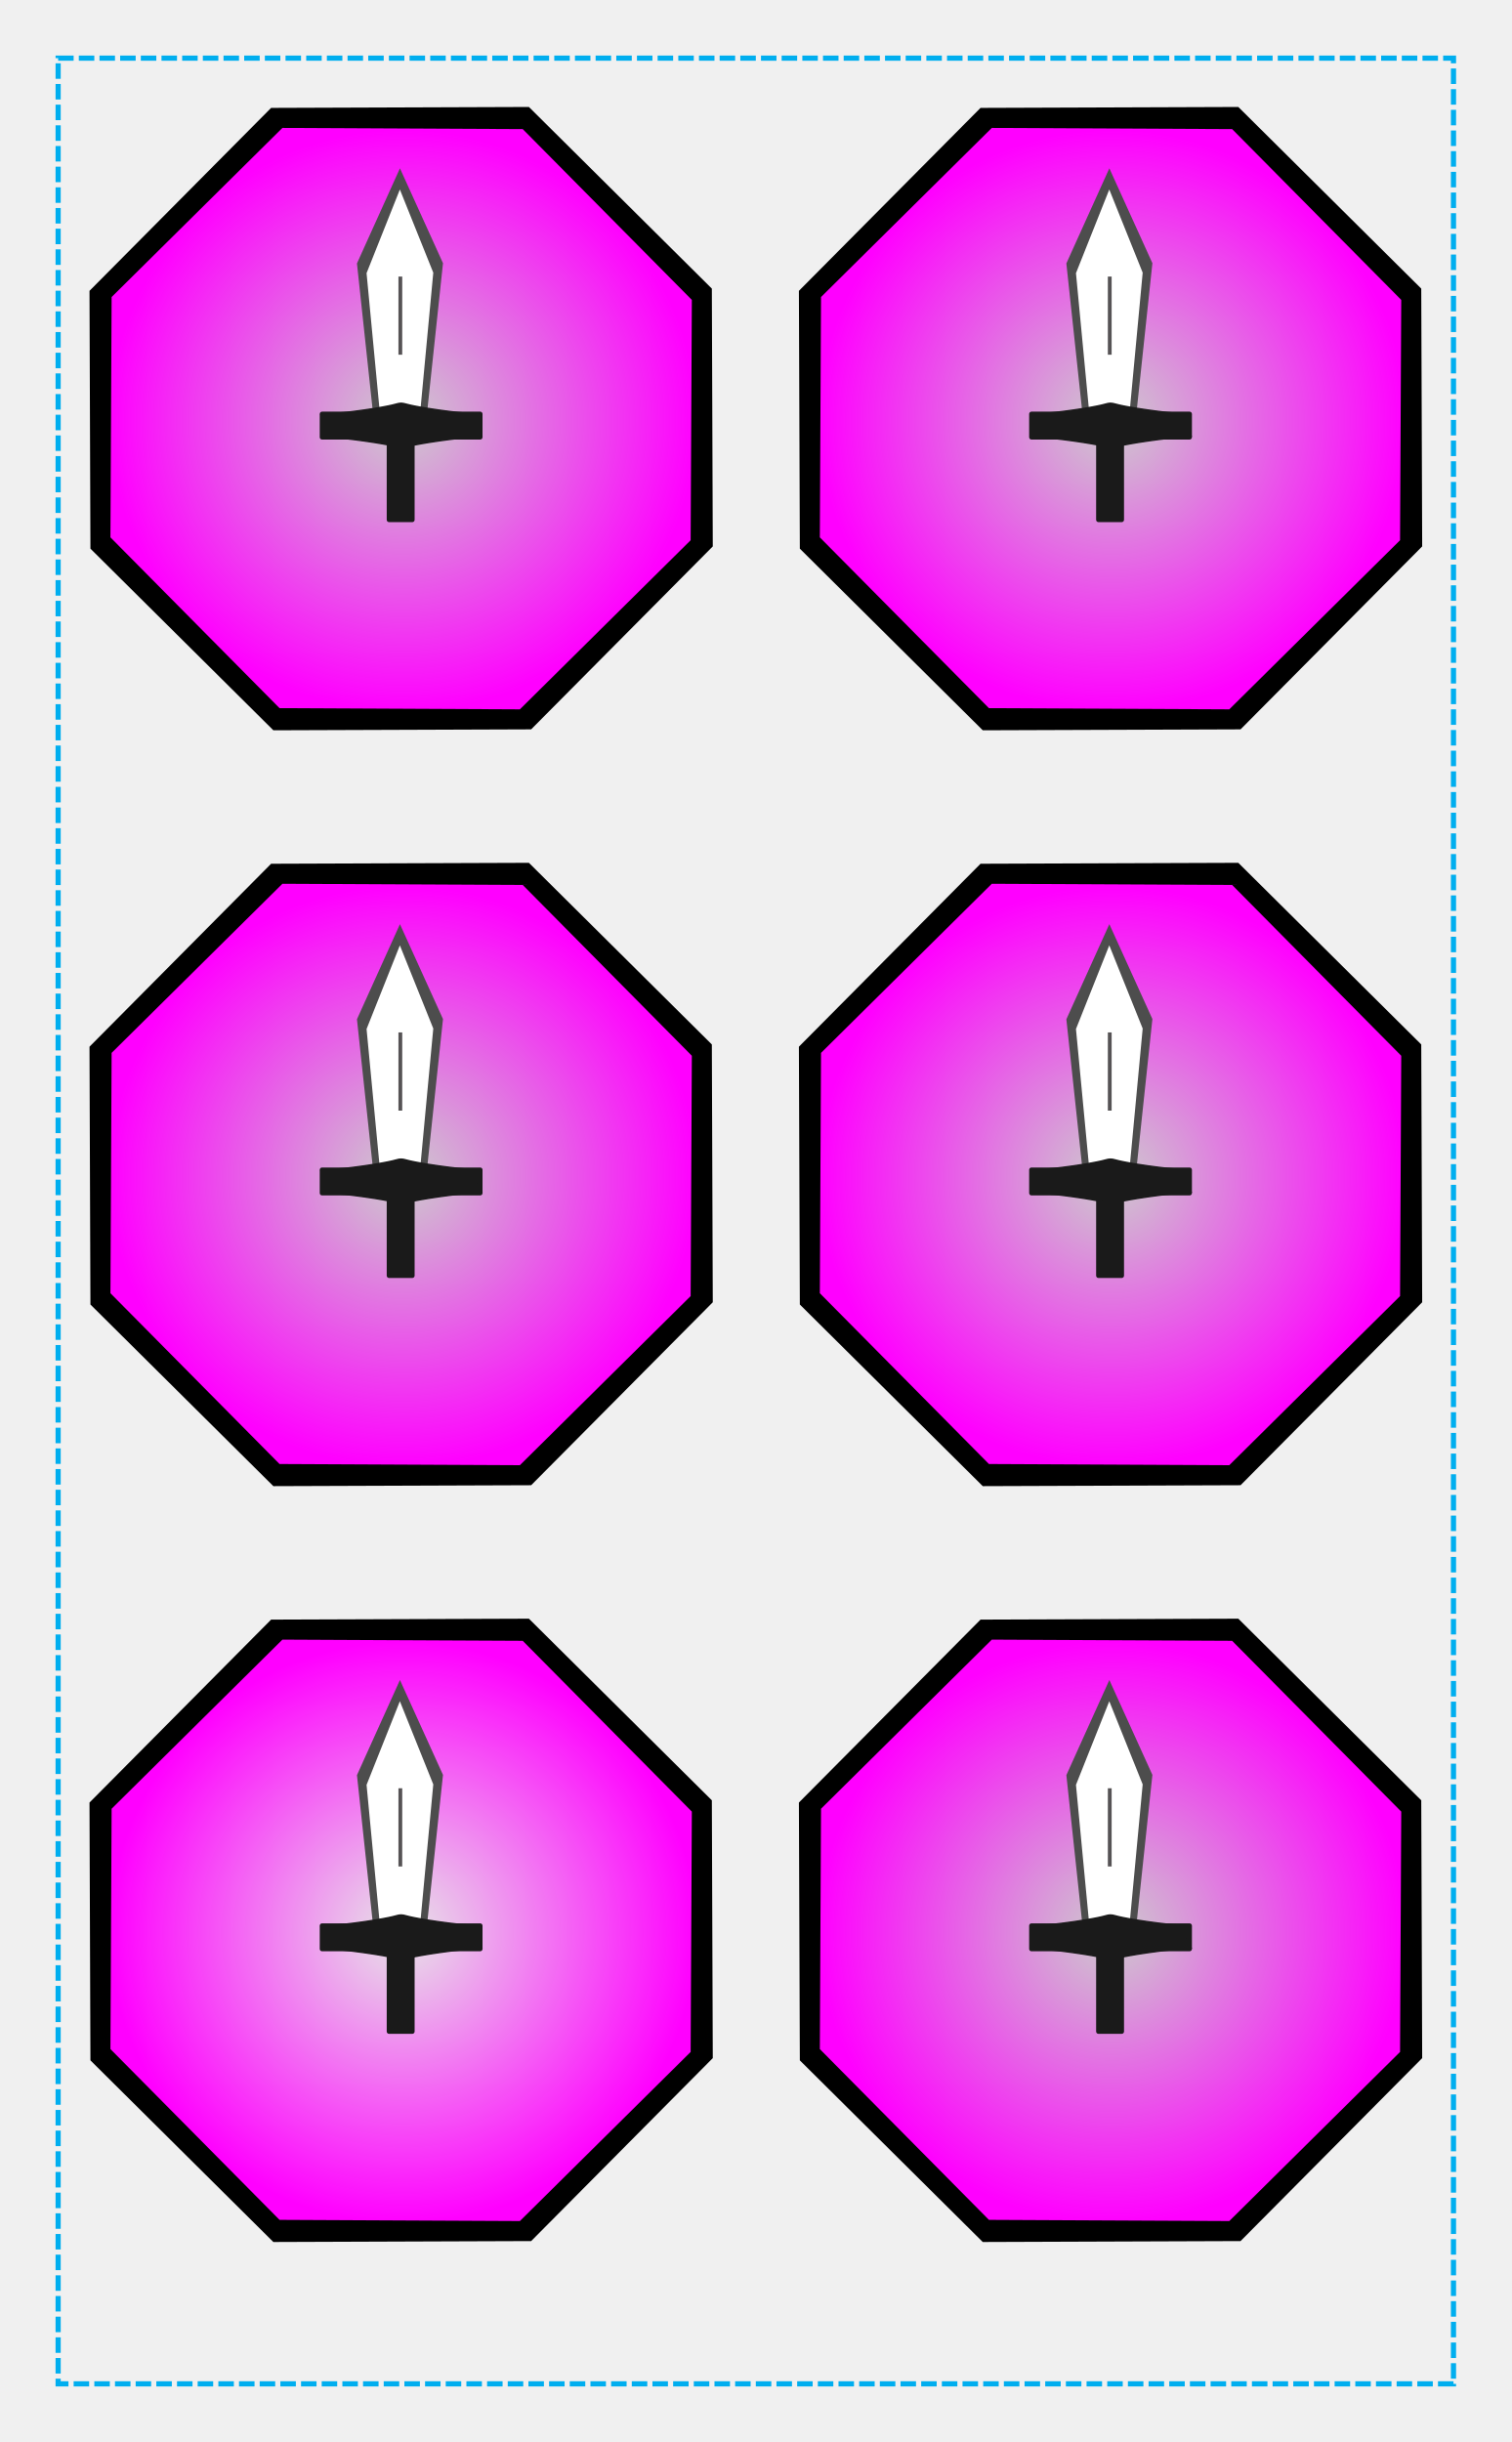
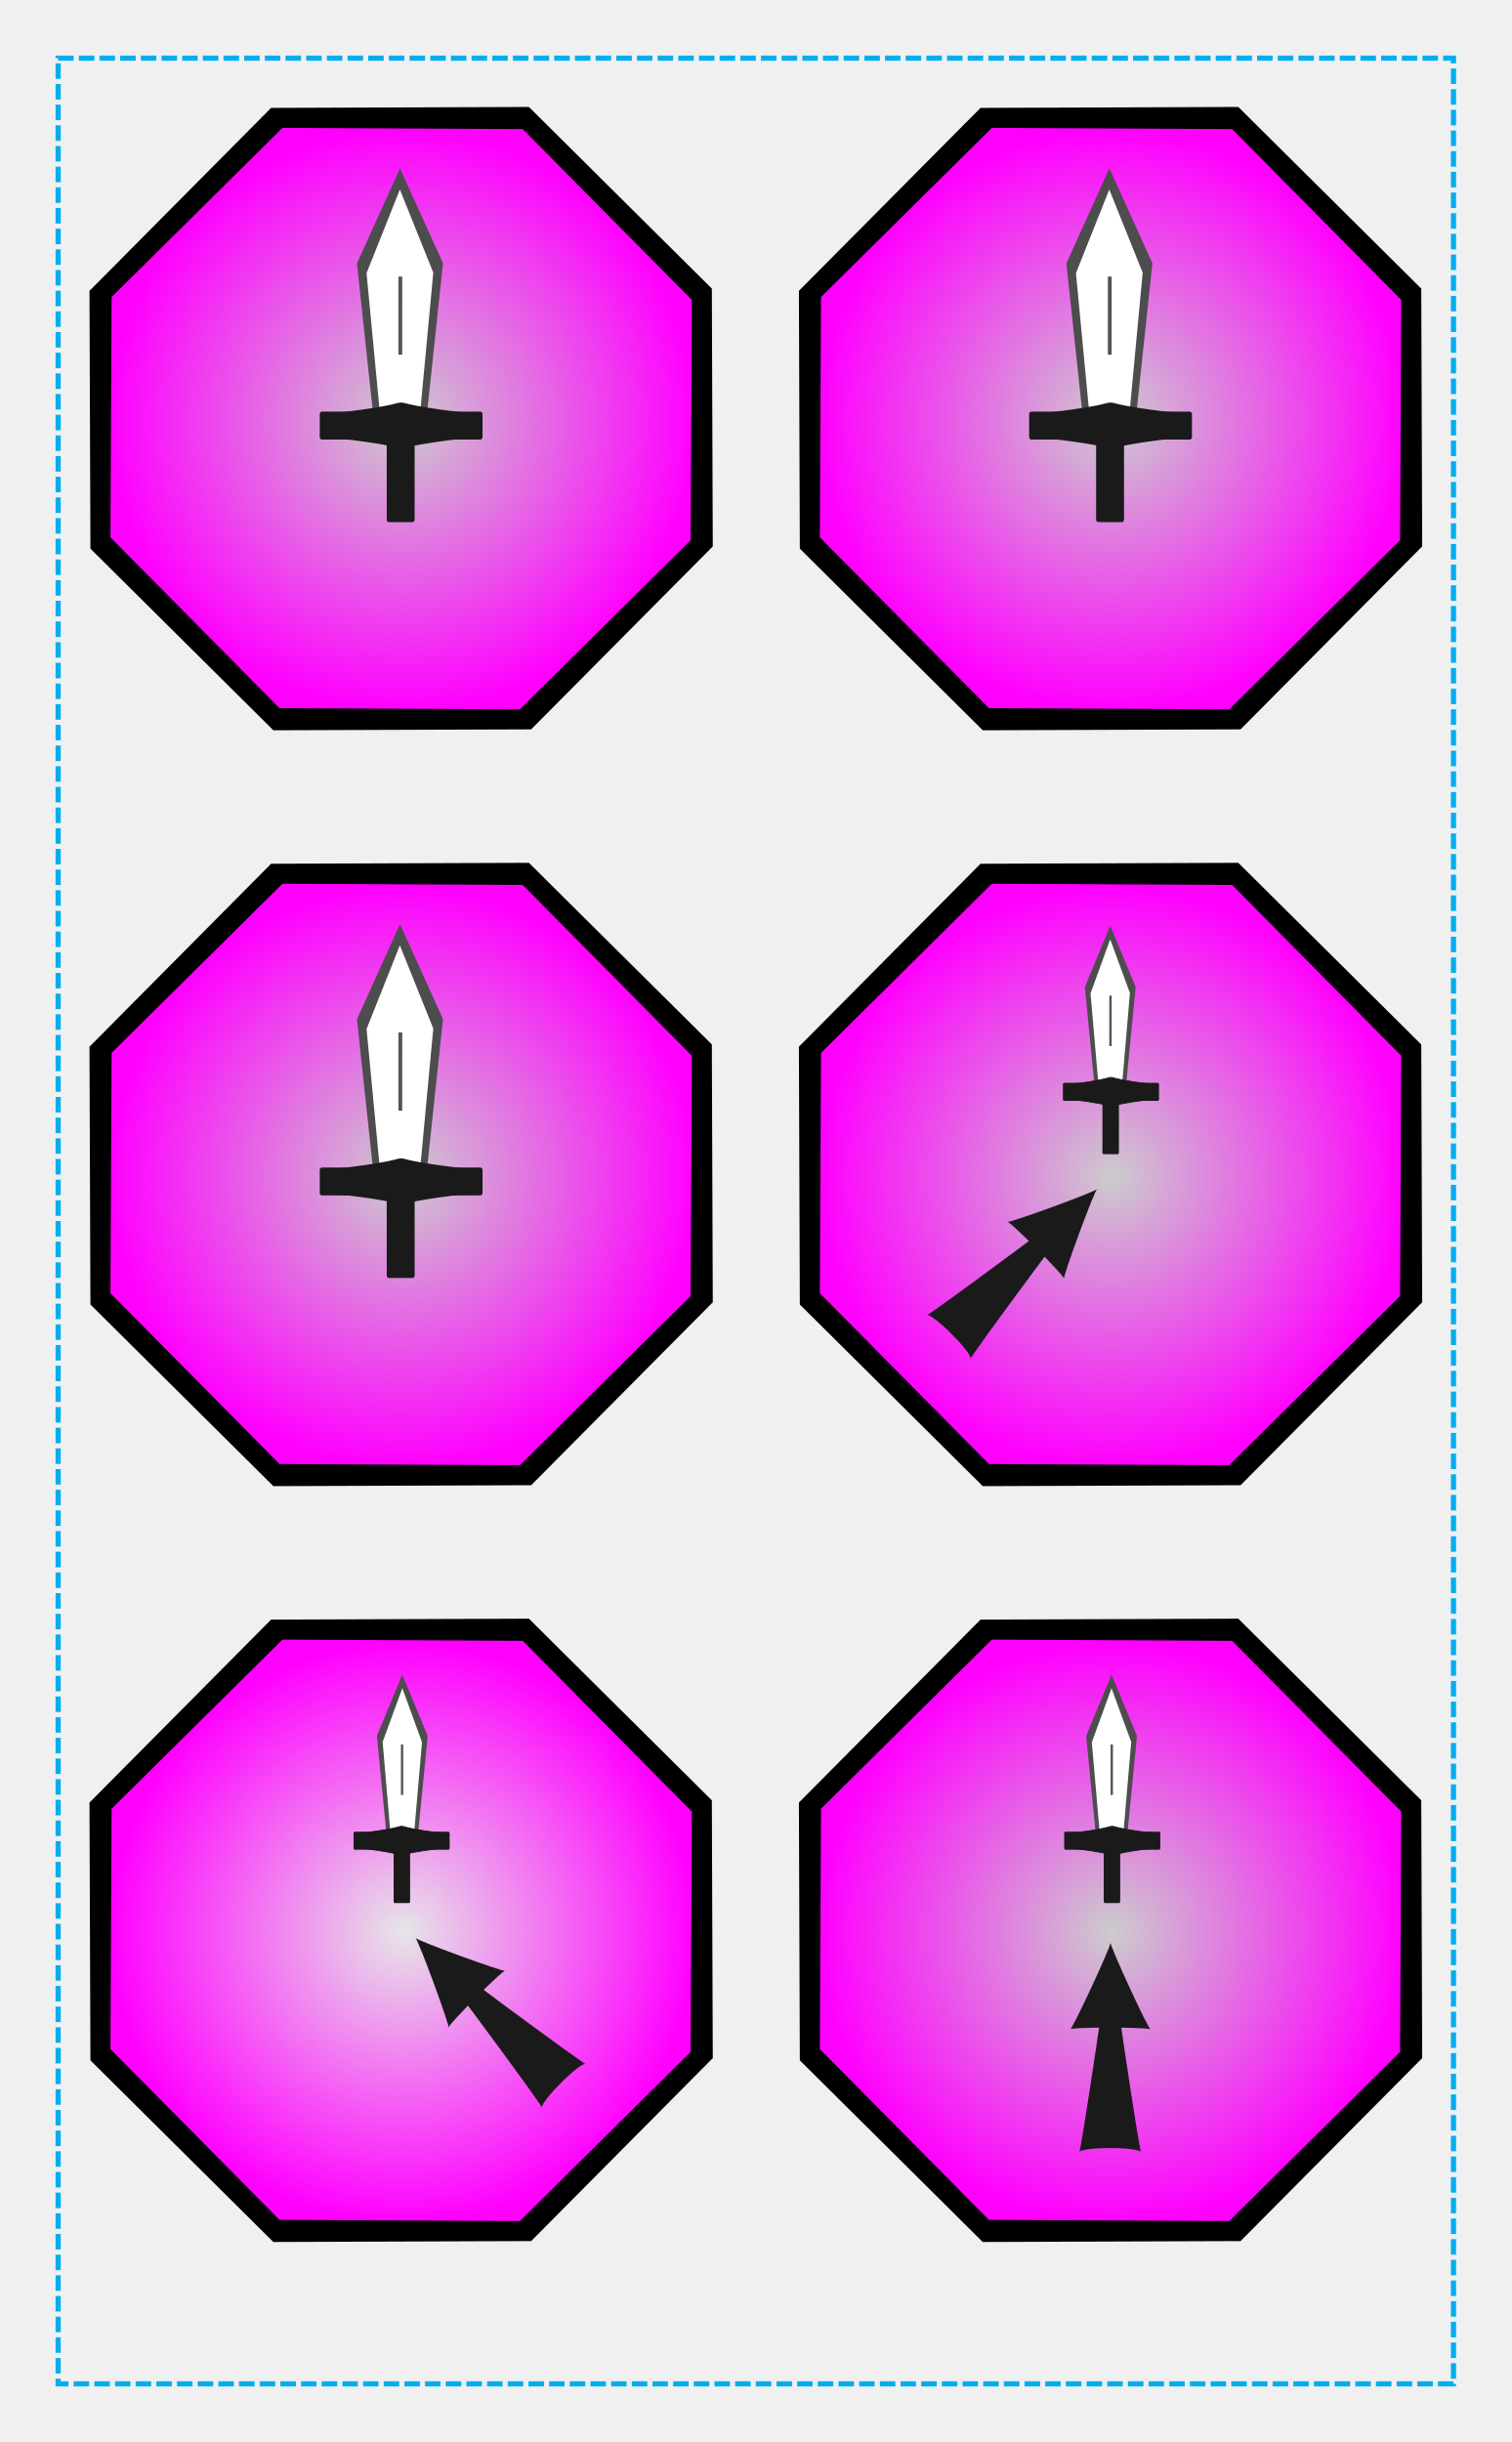
<svg xmlns="http://www.w3.org/2000/svg" xmlns:ns1="http://www.openswatchbook.org/uri/2009/osb" xmlns:xlink="http://www.w3.org/1999/xlink" width="3.25in" height="5.25in" viewBox="0 0 292.5 472.5" id="svg4516" version="1.1">
  <defs id="defs4518">
    <linearGradient id="linearGradient2200" ns1:paint="solid">
      <stop style="stop-color:#565355;stop-opacity:1;" offset="0" id="stop2198" />
    </linearGradient>
    <linearGradient id="linearGradient1685">
      <stop style="stop-color:#e6e6e6;stop-opacity:1" offset="0" id="stop1681" />
      <stop style="stop-color:#ff00ff;stop-opacity:1" offset="1" id="stop1683" />
    </linearGradient>
    <linearGradient id="linearGradient1626">
      <stop style="stop-color:#cccccc;stop-opacity:1" offset="0" id="stop1622" />
      <stop style="stop-color:#ff00ff;stop-opacity:1" offset="1" id="stop1624" />
    </linearGradient>
    <linearGradient id="linearGradient1620">
      <stop style="stop-color:#cccccc;stop-opacity:1" offset="0" id="stop1616" />
      <stop style="stop-color:#ff00ff;stop-opacity:1" offset="1" id="stop1618" />
    </linearGradient>
    <linearGradient id="linearGradient1614">
      <stop style="stop-color:#cccccc;stop-opacity:1" offset="0" id="stop1610" />
      <stop style="stop-color:#ff00ff;stop-opacity:1" offset="1" id="stop1612" />
    </linearGradient>
    <linearGradient id="linearGradient1511">
      <stop style="stop-color:#cccccc;stop-opacity:1" offset="0" id="stop1507" />
      <stop style="stop-color:#ff00ff;stop-opacity:1" offset="1" id="stop1509" />
    </linearGradient>
    <radialGradient xlink:href="#linearGradient1626" id="radialGradient1513" cx="79.084" cy="807.529" fx="79.084" fy="807.529" r="56.25" gradientUnits="userSpaceOnUse" gradientTransform="matrix(1.008301,-5.0789471e-7,6.4281552e-7,1,-1.78649,4.0235181e-5)" />
    <radialGradient xlink:href="#linearGradient1511" id="radialGradient1513-4" cx="79.084" cy="807.529" fx="79.084" fy="807.529" r="56.25" gradientUnits="userSpaceOnUse" gradientTransform="matrix(1.008301,-5.0789469e-7,6.428155e-7,1,135.483,-2.7997844e-5)" />
    <radialGradient xlink:href="#linearGradient1620" id="radialGradient1513-1" cx="79.084" cy="807.529" fx="79.084" fy="807.529" r="56.25" gradientUnits="userSpaceOnUse" gradientTransform="matrix(1.008301,-5.0789469e-7,6.428155e-7,1,-1.786482,-146.2499)" />
    <radialGradient xlink:href="#linearGradient1614" id="radialGradient1513-41" cx="79.084" cy="807.529" fx="79.084" fy="807.529" r="56.25" gradientUnits="userSpaceOnUse" gradientTransform="matrix(1.008301,-5.0789469e-7,6.428155e-7,1,135.483,-146.25)" />
    <radialGradient xlink:href="#linearGradient1685" id="radialGradient1513-7" cx="79.084" cy="807.529" fx="79.084" fy="807.529" r="56.25" gradientUnits="userSpaceOnUse" gradientTransform="matrix(1.008301,-5.0789469e-7,6.428155e-7,1,-1.786485,146.2501)" />
    <linearGradient id="linearGradient1511-1">
      <stop style="stop-color:#cccccc;stop-opacity:1" offset="0" id="stop1507-4" />
      <stop style="stop-color:#ff00ff;stop-opacity:1" offset="1" id="stop1509-3" />
    </linearGradient>
    <radialGradient xlink:href="#linearGradient1511-1" id="radialGradient1513-0" cx="79.084" cy="807.529" fx="79.084" fy="807.529" r="56.25" gradientUnits="userSpaceOnUse" gradientTransform="matrix(1.008301,-5.0789469e-7,6.428155e-7,1,135.483,146.25)" />
  </defs>
  <g id="layer1" transform="translate(0,-579.8622)">
    <rect style="fill:none;fill-opacity:0.976;stroke:#00aeef;stroke-width:1;stroke-miterlimit:4;stroke-dasharray:3,1;stroke-dashoffset:0;stroke-opacity:1" id="rect5064" width="270" height="450" x="11.25" y="591.112" />
    <path style="fill:#000000;fill-rule:evenodd;stroke-width:3.6;stroke:#000000;stroke-opacity:1;stroke-miterlimit:4;stroke-dasharray:none" id="path24-7-9" d="m 53.635,865.612 -34.341,-34.094 -0.174,-48.391 34.094,-34.341 48.391,-0.174 34.341,34.094 0.174,48.391 -34.094,34.341 z" />
    <path style="fill:url(#radialGradient1513);fill-opacity:1;stroke-width:1.311" id="path86-3-8" d="m 100.596,863.362 -46.504,-0.229 -32.721,-33.045 0.229,-46.504 33.045,-32.721 46.504,0.229 32.721,33.045 -0.229,46.504 z" />
    <path style="fill:#4d4d4d;stroke-width:0.938" id="path131-7-7" d="m 77.039,772.46 -44.492,0.041 -13.788,-42.301 35.97,-26.185 36.019,26.118 z" transform="matrix(0.2312846,0,0,0.7030589,64.73167,263.7085)" />
    <rect style="fill:#1a1a1a;stroke-width:0.84" id="rect133-0-7" width="31.5" height="5.4" x="61.87" y="805.762" rx="0.45" ry="0.45" />
    <rect style="fill:#1a1a1a;stroke-width:0.965" id="rect135-3-4" width="5.4" height="16.427" x="74.83" y="810.712" rx="0.45" ry="0.45" />
    <path style="fill:#ffffff;stroke-width:0.938" id="path214-1-9" d="m 41.918,761.131 37.83,-27.606 37.945,27.447 -14.379,44.569 -46.831,0.098 z" transform="matrix(0.1703397,0,0,0.5862747,63.79092,332.7324)" />
    <path style="fill:#1a1a1a;stroke:#1a1a1a;stroke-width:0.938;stroke-opacity:1" id="path1076-5-5" d="m 37.702,692.269 c -12.368,-7.082 -7.119,1.935 -7.17,-12.317 -0.051,-14.252 -5.235,-5.198 7.082,-12.368 12.317,-7.17 1.884,-7.133 14.252,-0.051 12.368,7.082 7.119,-1.935 7.17,12.317 0.051,14.252 5.235,5.198 -7.082,12.368 -12.317,7.17 -1.884,7.133 -14.252,0.051 z" transform="matrix(0.9923336,0,0,0.2443106,33.22508,642.3316)" />
    <path style="fill:none;stroke:#565355;stroke-width:0.735;stroke-linecap:butt;stroke-linejoin:miter;stroke-miterlimit:4;stroke-dasharray:none;stroke-opacity:1" d="m 77.467,779.624 c -0.002,15.125 -0.002,15.125 -0.002,15.125 v 0" id="path1084-2-1" />
    <path style="fill:#000000;fill-rule:evenodd;stroke-width:3.6;stroke-miterlimit:4;stroke-dasharray:none;stroke:#000000;stroke-opacity:1" id="path24-7-9-5" d="m 190.905,865.612 -34.341,-34.094 -0.174,-48.391 34.094,-34.341 48.391,-0.174 34.341,34.094 0.174,48.391 -34.094,34.341 z" />
    <path style="fill:url(#radialGradient1513-4);fill-opacity:1;stroke-width:1.311" id="path86-3-8-1" d="m 237.865,863.362 -46.504,-0.229 -32.721,-33.045 0.229,-46.504 33.045,-32.721 46.504,0.229 32.721,33.045 -0.229,46.504 z" />
-     <path style="fill:#4d4d4d;stroke-width:0.938" id="path131-7-7-6" d="m 77.039,772.46 -44.492,0.041 -13.788,-42.301 35.97,-26.185 36.019,26.118 z" transform="matrix(0.2312846,0,0,0.7030589,202.0012,263.7084)" />
-     <rect style="fill:#1a1a1a;stroke-width:0.84" id="rect133-0-7-9" width="31.5" height="5.4" x="199.14" y="805.762" rx="0.45" ry="0.45" />
-     <rect style="fill:#1a1a1a;stroke-width:0.965" id="rect135-3-4-8" width="5.4" height="16.427" x="212.1" y="810.712" rx="0.45" ry="0.45" />
-     <path style="fill:#ffffff;stroke-width:0.938" id="path214-1-9-8" d="m 41.918,761.131 37.83,-27.606 37.945,27.447 -14.379,44.569 -46.831,0.098 z" transform="matrix(0.1703397,0,0,0.5862747,201.0604,332.7323)" />
-     <path style="fill:#1a1a1a;stroke:#1a1a1a;stroke-width:0.938;stroke-opacity:1" id="path1076-5-5-7" d="m 37.702,692.269 c -12.368,-7.082 -7.119,1.935 -7.17,-12.317 -0.051,-14.252 -5.235,-5.198 7.082,-12.368 12.317,-7.17 1.884,-7.133 14.252,-0.051 12.368,7.082 7.119,-1.935 7.17,12.317 0.051,14.252 5.235,5.198 -7.082,12.368 -12.317,7.17 -1.884,7.133 -14.252,0.051 z" transform="matrix(0.9923336,0,0,0.2443106,170.4946,642.3315)" />
-     <path style="fill:none;stroke:#565355;stroke-width:0.735;stroke-linecap:butt;stroke-linejoin:miter;stroke-miterlimit:4;stroke-dasharray:none;stroke-opacity:1" d="m 214.736,779.624 c -0.002,15.125 -0.002,15.125 -0.002,15.125 v 0" id="path1084-2-1-4" />
    <path style="fill:#000000;fill-rule:evenodd;stroke-width:3.6;stroke-miterlimit:4;stroke-dasharray:none;stroke:#000000;stroke-opacity:1" id="path24-7-9-6" d="m 53.635,719.362 -34.341,-34.094 -0.174,-48.391 34.094,-34.341 48.391,-0.174 34.341,34.094 0.174,48.391 -34.094,34.341 z" />
    <path style="fill:url(#radialGradient1513-1);fill-opacity:1;stroke-width:1.311" id="path86-3-8-6" d="m 100.596,717.112 -46.504,-0.229 -32.721,-33.045 0.229,-46.504 33.045,-32.721 46.504,0.229 32.721,33.045 -0.229,46.504 z" />
    <path style="fill:#4d4d4d;stroke-width:0.938" id="path131-7-7-2" d="m 77.039,772.46 -44.492,0.041 -13.788,-42.301 35.97,-26.185 36.019,26.118 z" transform="matrix(0.2312846,0,0,0.7030589,64.73167,117.4585)" />
    <rect style="fill:#1a1a1a;stroke-width:0.84" id="rect133-0-7-6" width="31.5" height="5.4" x="61.87" y="659.512" rx="0.45" ry="0.45" />
    <rect style="fill:#1a1a1a;stroke-width:0.965" id="rect135-3-4-6" width="5.4" height="16.427" x="74.83" y="664.462" rx="0.45" ry="0.45" />
    <path style="fill:#ffffff;stroke-width:0.938" id="path214-1-9-1" d="m 41.918,761.131 37.83,-27.606 37.945,27.447 -14.379,44.569 -46.831,0.098 z" transform="matrix(0.1703397,0,0,0.5862747,63.79093,186.4824)" />
    <path style="fill:#1a1a1a;stroke:#1a1a1a;stroke-width:0.938;stroke-opacity:1" id="path1076-5-5-6" d="m 37.702,692.269 c -12.368,-7.082 -7.119,1.935 -7.17,-12.317 -0.051,-14.252 -5.235,-5.198 7.082,-12.368 12.317,-7.17 1.884,-7.133 14.252,-0.051 12.368,7.082 7.119,-1.935 7.17,12.317 0.051,14.252 5.235,5.198 -7.082,12.368 -12.317,7.17 -1.884,7.133 -14.252,0.051 z" transform="matrix(0.9923336,0,0,0.2443106,33.22508,496.0817)" />
    <path style="fill:none;stroke:#565355;stroke-width:0.735;stroke-linecap:butt;stroke-linejoin:miter;stroke-miterlimit:4;stroke-dasharray:none;stroke-opacity:1" d="m 77.467,633.374 c -0.002,15.125 -0.002,15.125 -0.002,15.125 v 0" id="path1084-2-1-5" />
    <path style="fill:#000000;fill-rule:evenodd;stroke-width:3.6;stroke:#000000;stroke-opacity:1;stroke-miterlimit:4;stroke-dasharray:none" id="path24-7-9-9" d="m 190.905,719.362 -34.341,-34.094 -0.174,-48.391 34.094,-34.341 48.391,-0.174 34.341,34.094 0.174,48.391 -34.094,34.341 z" />
    <path style="fill:url(#radialGradient1513-41);fill-opacity:1;stroke-width:1.311" id="path86-3-8-5" d="m 237.865,717.112 -46.504,-0.229 -32.721,-33.045 0.229,-46.504 33.045,-32.721 46.504,0.229 32.721,33.045 -0.229,46.504 z" />
    <path style="fill:#4d4d4d;stroke-width:0.938" id="path131-7-7-9" d="m 77.039,772.46 -44.492,0.041 -13.788,-42.301 35.97,-26.185 36.019,26.118 z" transform="matrix(0.2312846,0,0,0.7030589,202.0012,117.4585)" />
    <rect style="fill:#1a1a1a;stroke-width:0.84" id="rect133-0-7-90" width="31.5" height="5.4" x="199.14" y="659.512" rx="0.45" ry="0.45" />
    <rect style="fill:#1a1a1a;stroke-width:0.965" id="rect135-3-4-5" width="5.4" height="16.427" x="212.1" y="664.462" rx="0.45" ry="0.45" />
    <path style="fill:#ffffff;stroke-width:0.938" id="path214-1-9-0" d="m 41.918,761.131 37.83,-27.606 37.945,27.447 -14.379,44.569 -46.831,0.098 z" transform="matrix(0.1703397,0,0,0.5862747,201.0604,186.4824)" />
    <path style="fill:#1a1a1a;stroke:#1a1a1a;stroke-width:0.938;stroke-opacity:1" id="path1076-5-5-1" d="m 37.702,692.269 c -12.368,-7.082 -7.119,1.935 -7.17,-12.317 -0.051,-14.252 -5.235,-5.198 7.082,-12.368 12.317,-7.17 1.884,-7.133 14.252,-0.051 12.368,7.082 7.119,-1.935 7.17,12.317 0.051,14.252 5.235,5.198 -7.082,12.368 -12.317,7.17 -1.884,7.133 -14.252,0.051 z" transform="matrix(0.9923336,0,0,0.2443106,170.4946,496.0816)" />
    <path style="fill:none;stroke:#565355;stroke-width:0.735;stroke-linecap:butt;stroke-linejoin:miter;stroke-miterlimit:4;stroke-dasharray:none;stroke-opacity:1" d="m 214.736,633.374 c -0.002,15.125 -0.002,15.125 -0.002,15.125 v 0" id="path1084-2-1-3" />
    <path style="fill:#000000;fill-rule:evenodd;stroke-width:3.6;stroke-miterlimit:4;stroke-dasharray:none;stroke:#000000;stroke-opacity:1" id="path24-7-9-1" d="m 53.635,1011.862 -34.341,-34.094 -0.174,-48.391 34.094,-34.341 48.391,-0.174 34.341,34.094 0.174,48.391 -34.094,34.341 z" />
    <path style="fill:url(#radialGradient1513-7);fill-opacity:1;stroke-width:1.311" id="path86-3-8-9" d="m 100.596,1009.612 -46.504,-0.229 -32.721,-33.045 0.229,-46.504 33.045,-32.721 46.504,0.229 32.721,33.045 -0.229,46.504 z" />
-     <path style="fill:#4d4d4d;stroke-width:0.938" id="path131-7-7-7" d="m 77.039,772.46 -44.492,0.041 -13.788,-42.301 35.97,-26.185 36.019,26.118 z" transform="matrix(0.2312846,0,0,0.7030589,64.73167,409.9585)" />
-     <rect style="fill:#1a1a1a;stroke-width:0.84" id="rect133-0-7-4" width="31.5" height="5.4" x="61.87" y="952.012" rx="0.45" ry="0.45" />
-     <rect style="fill:#1a1a1a;stroke-width:0.965" id="rect135-3-4-9" width="5.4" height="16.427" x="74.83" y="956.962" rx="0.45" ry="0.45" />
-     <path style="fill:#ffffff;stroke-width:0.938" id="path214-1-9-3" d="m 41.918,761.131 37.83,-27.606 37.945,27.447 -14.379,44.569 -46.831,0.098 z" transform="matrix(0.1703397,0,0,0.5862747,63.79093,478.9824)" />
-     <path style="fill:#1a1a1a;stroke:#1a1a1a;stroke-width:0.938;stroke-opacity:1" id="path1076-5-5-78" d="m 37.702,692.269 c -12.368,-7.082 -7.119,1.935 -7.17,-12.317 -0.051,-14.252 -5.235,-5.198 7.082,-12.368 12.317,-7.17 1.884,-7.133 14.252,-0.051 12.368,7.082 7.119,-1.935 7.17,12.317 0.051,14.252 5.235,5.198 -7.082,12.368 -12.317,7.17 -1.884,7.133 -14.252,0.051 z" transform="matrix(0.9923336,0,0,0.2443106,33.22508,788.5817)" />
-     <path style="fill:none;stroke:#565355;stroke-width:0.735;stroke-linecap:butt;stroke-linejoin:miter;stroke-miterlimit:4;stroke-dasharray:none;stroke-opacity:1" d="m 77.467,925.874 c -0.002,15.125 -0.002,15.125 -0.002,15.125 v 0" id="path1084-2-1-0" />
    <path style="fill:#000000;fill-rule:evenodd;stroke-width:3.6;stroke:#000000;stroke-opacity:1;stroke-miterlimit:4;stroke-dasharray:none" id="path24-7-9-13" d="m 190.905,1011.862 -34.341,-34.094 -0.174,-48.391 34.094,-34.341 48.391,-0.174 34.341,34.094 0.174,48.391 -34.094,34.341 z" />
    <path style="fill:url(#radialGradient1513-0);fill-opacity:1;stroke-width:1.311" id="path86-3-8-8" d="m 237.865,1009.612 -46.504,-0.229 -32.721,-33.045 0.229,-46.504 33.045,-32.721 46.504,0.229 32.721,33.045 -0.229,46.504 z" />
-     <path style="fill:#4d4d4d;stroke-width:0.938" id="path131-7-7-5" d="m 77.039,772.46 -44.492,0.041 -13.788,-42.301 35.97,-26.185 36.019,26.118 z" transform="matrix(0.2312846,0,0,0.7030589,202.0012,409.9585)" />
-     <rect style="fill:#1a1a1a;stroke-width:0.84" id="rect133-0-7-3" width="31.5" height="5.4" x="199.14" y="952.012" rx="0.45" ry="0.45" />
-     <rect style="fill:#1a1a1a;stroke-width:0.965" id="rect135-3-4-4" width="5.4" height="16.427" x="212.1" y="956.962" rx="0.45" ry="0.45" />
-     <path style="fill:#ffffff;stroke-width:0.938" id="path214-1-9-2" d="m 41.918,761.131 37.83,-27.606 37.945,27.447 -14.379,44.569 -46.831,0.098 z" transform="matrix(0.1703397,0,0,0.5862747,201.0604,478.9824)" />
-     <path style="fill:#1a1a1a;stroke:#1a1a1a;stroke-width:0.938;stroke-opacity:1" id="path1076-5-5-4" d="m 37.702,692.269 c -12.368,-7.082 -7.119,1.935 -7.17,-12.317 -0.051,-14.252 -5.235,-5.198 7.082,-12.368 12.317,-7.17 1.884,-7.133 14.252,-0.051 12.368,7.082 7.119,-1.935 7.17,12.317 0.051,14.252 5.235,5.198 -7.082,12.368 -12.317,7.17 -1.884,7.133 -14.252,0.051 z" transform="matrix(0.9923336,0,0,0.2443106,170.4946,788.5816)" />
-     <path style="fill:none;stroke:#565355;stroke-width:0.735;stroke-linecap:butt;stroke-linejoin:miter;stroke-miterlimit:4;stroke-dasharray:none;stroke-opacity:1" d="m 214.736,925.874 c -0.002,15.125 -0.002,15.125 -0.002,15.125 v 0" id="path1084-2-1-06" />
+     <path style="fill:#4d4d4d;stroke-width:0.938" id="path131-7-7-9-3-4-5" d="m 77.039,772.46 -44.492,0.041 -13.788,-42.301 35.97,-26.185 36.019,26.118 z" transform="matrix(-0.1365514,0,0,0.4541577,85.31964,584.1283)" />
+     <rect style="fill:#1a1a1a;stroke-width:0.519" id="rect133-0-7-90-2-5-8" width="18.598" height="3.488" x="-87.009" y="934.281" rx="0.266" ry="0.291" transform="scale(-1,1)" />
+     <rect style="fill:#1a1a1a;stroke-width:0.596" id="rect135-3-4-5-9-1-0" width="3.188" height="10.612" x="-79.357" y="937.478" rx="0.266" ry="0.291" transform="scale(-1,1)" />
+     <path style="fill:#ffffff;stroke-width:0.938" id="path214-1-9-0-4-8-6" d="m 41.918,761.131 37.83,-27.606 37.945,27.447 -14.379,44.569 -46.831,0.098 z" transform="matrix(-0.1005693,0,0,0.3787181,85.87504,628.7159)" />
+     <path style="fill:#1a1a1a;stroke:#1a1a1a;stroke-width:0.938;stroke-opacity:1" id="path1076-5-5-1-6-7-6" d="m 37.702,692.269 c -12.368,-7.082 -7.119,1.935 -7.17,-12.317 -0.051,-14.252 -5.235,-5.198 7.082,-12.368 12.317,-7.17 1.884,-7.133 14.252,-0.051 12.368,7.082 7.119,-1.935 7.17,12.317 0.051,14.252 5.235,5.198 -7.082,12.368 -12.317,7.17 -1.884,7.133 -14.252,0.051 z" transform="matrix(-0.585878,0,0,0.1578183,103.9212,828.7089)" />
+     <path style="fill:none;stroke:#565355;stroke-width:0.454;stroke-linecap:butt;stroke-linejoin:miter;stroke-miterlimit:4;stroke-dasharray:none;stroke-opacity:1" d="m 77.801,917.396 c 0.002,9.77 0.002,9.77 0.002,9.77 v 0" id="path1084-2-1-3-7-0-3" />
+     <path style="fill:#1a1a1a;stroke:#000000;stroke-width:0.45;stroke-opacity:0" id="path149-24-4-6-4" d="m 215.255,762.446 c -2.259,-0.027 35.705,67.608 36.858,65.665 1.153,-1.943 -76.402,-2.883 -75.296,-0.913 1.106,1.97 40.698,-64.725 38.439,-64.752 z" transform="matrix(-0.1486333,0.1447896,0.1815452,0.1846252,-26.08509,782.8445)" />
+     <path style="fill:#1a1a1a;stroke:#000000;stroke-width:0.45;stroke-opacity:0" id="path151-1-0-3-8" d="m 215.255,755.333 c -1.766,0 28.551,52.511 29.434,50.981 0.883,-1.529 -59.751,-1.529 -58.868,0 0.883,1.529 31.2,-50.981 29.434,-50.981 z" transform="matrix(-0.1445018,0.1445018,0.5601834,0.5601834,-311.3926,500.7361)" />
+     <path style="fill:#4d4d4d;stroke-width:0.938" id="path131-7-7-9-3" d="m 77.039,772.46 -44.492,0.041 -13.788,-42.301 35.97,-26.185 36.019,26.118 z" transform="matrix(0.1365514,0,0,0.4541577,207.6093,584.1283)" />
+     <rect style="fill:#1a1a1a;stroke-width:0.519" id="rect133-0-7-90-2" width="18.598" height="3.488" x="205.92" y="934.281" rx="0.266" ry="0.291" />
+     <rect style="fill:#1a1a1a;stroke-width:0.596" id="rect135-3-4-5-9" width="3.188" height="10.612" x="213.572" y="937.478" rx="0.266" ry="0.291" />
+     <path style="fill:#ffffff;stroke-width:0.938" id="path214-1-9-0-4" d="m 41.918,761.131 37.83,-27.606 37.945,27.447 -14.379,44.569 -46.831,0.098 z" transform="matrix(0.1005693,0,0,0.3787181,207.0539,628.7159)" />
+     <path style="fill:#1a1a1a;stroke:#1a1a1a;stroke-width:0.938;stroke-opacity:1" id="path1076-5-5-1-6" d="m 37.702,692.269 c -12.368,-7.082 -7.119,1.935 -7.17,-12.317 -0.051,-14.252 -5.235,-5.198 7.082,-12.368 12.317,-7.17 1.884,-7.133 14.252,-0.051 12.368,7.082 7.119,-1.935 7.17,12.317 0.051,14.252 5.235,5.198 -7.082,12.368 -12.317,7.17 -1.884,7.133 -14.252,0.051 z" transform="matrix(0.585878,0,0,0.1578183,189.0077,828.7089)" />
+     <path style="fill:none;stroke:#565355;stroke-width:0.454;stroke-linecap:butt;stroke-linejoin:miter;stroke-miterlimit:4;stroke-dasharray:none;stroke-opacity:1" d="m 215.128,917.396 c -0.002,9.77 -0.002,9.77 -0.002,9.77 v 0" id="path1084-2-1-3-7" />
+     <path style="fill:#1a1a1a;stroke:#000000;stroke-width:0.45;stroke-opacity:0" id="path149-24-4" d="m 215.255,762.446 c -2.259,-0.027 35.705,67.608 36.858,65.665 1.153,-1.943 -76.402,-2.883 -75.296,-0.913 1.106,1.97 40.698,-64.725 38.439,-64.752 z" transform="matrix(0.2074813,-0.00271789,0.00217792,0.2589216,168.5647,758.8416)" />
+     <path style="fill:#1a1a1a;stroke:#000000;stroke-width:0.45;stroke-opacity:0" id="path151-1-0" d="m 215.255,755.333 c -1.766,0 28.551,52.511 29.434,50.981 0.883,-1.529 -59.751,-1.529 -58.868,0 0.883,1.529 31.2,-50.981 29.434,-50.981 z" transform="matrix(0.2043564,0,0,0.7922189,170.8268,357.618)" />
+     <path style="fill:#4d4d4d;stroke-width:0.938" id="path131-7-7-9-3-4" d="m 77.039,772.46 -44.492,0.041 -13.788,-42.301 35.97,-26.185 36.019,26.118 z" transform="matrix(0.1365514,0,0,0.4541577,207.3591,439.2283)" />
+     <rect style="fill:#1a1a1a;stroke-width:0.519" id="rect133-0-7-90-2-5" width="18.598" height="3.488" x="205.67" y="789.381" rx="0.266" ry="0.291" />
+     <rect style="fill:#1a1a1a;stroke-width:0.596" id="rect135-3-4-5-9-1" width="3.188" height="10.612" x="213.321" y="792.578" rx="0.266" ry="0.291" />
+     <path style="fill:#ffffff;stroke-width:0.938" id="path214-1-9-0-4-8" d="m 41.918,761.131 37.83,-27.606 37.945,27.447 -14.379,44.569 -46.831,0.098 z" transform="matrix(0.1005693,0,0,0.3787181,206.8037,483.816)" />
+     <path style="fill:#1a1a1a;stroke:#1a1a1a;stroke-width:0.938;stroke-opacity:1" id="path1076-5-5-1-6-7" d="m 37.702,692.269 c -12.368,-7.082 -7.119,1.935 -7.17,-12.317 -0.051,-14.252 -5.235,-5.198 7.082,-12.368 12.317,-7.17 1.884,-7.133 14.252,-0.051 12.368,7.082 7.119,-1.935 7.17,12.317 0.051,14.252 5.235,5.198 -7.082,12.368 -12.317,7.17 -1.884,7.133 -14.252,0.051 z" transform="matrix(0.585878,0,0,0.1578183,188.7575,683.809)" />
+     <path style="fill:none;stroke:#565355;stroke-width:0.454;stroke-linecap:butt;stroke-linejoin:miter;stroke-miterlimit:4;stroke-dasharray:none;stroke-opacity:1" d="m 214.878,772.496 c -0.002,9.771 -0.002,9.771 -0.002,9.771 v 0" id="path1084-2-1-3-7-0" />
+     <path style="fill:#1a1a1a;stroke:#000000;stroke-width:0.45;stroke-opacity:0" id="path149-24-4-6" d="m 215.255,762.446 c -2.259,-0.027 35.705,67.608 36.858,65.665 1.153,-1.943 -76.402,-2.883 -75.296,-0.913 1.106,1.97 40.698,-64.725 38.439,-64.752 z" transform="matrix(0.1486333,0.1447896,-0.1815452,0.1846252,318.7638,637.9445)" />
+     <path style="fill:#1a1a1a;stroke:#000000;stroke-width:0.45;stroke-opacity:0" id="path151-1-0-3" d="m 215.255,755.333 c -1.766,0 28.551,52.511 29.434,50.981 0.883,-1.529 -59.751,-1.529 -58.868,0 0.883,1.529 31.2,-50.981 29.434,-50.981 z" transform="matrix(0.1445018,0.1445018,-0.5601834,0.5601834,604.0713,355.8361)" />
  </g>
</svg>
